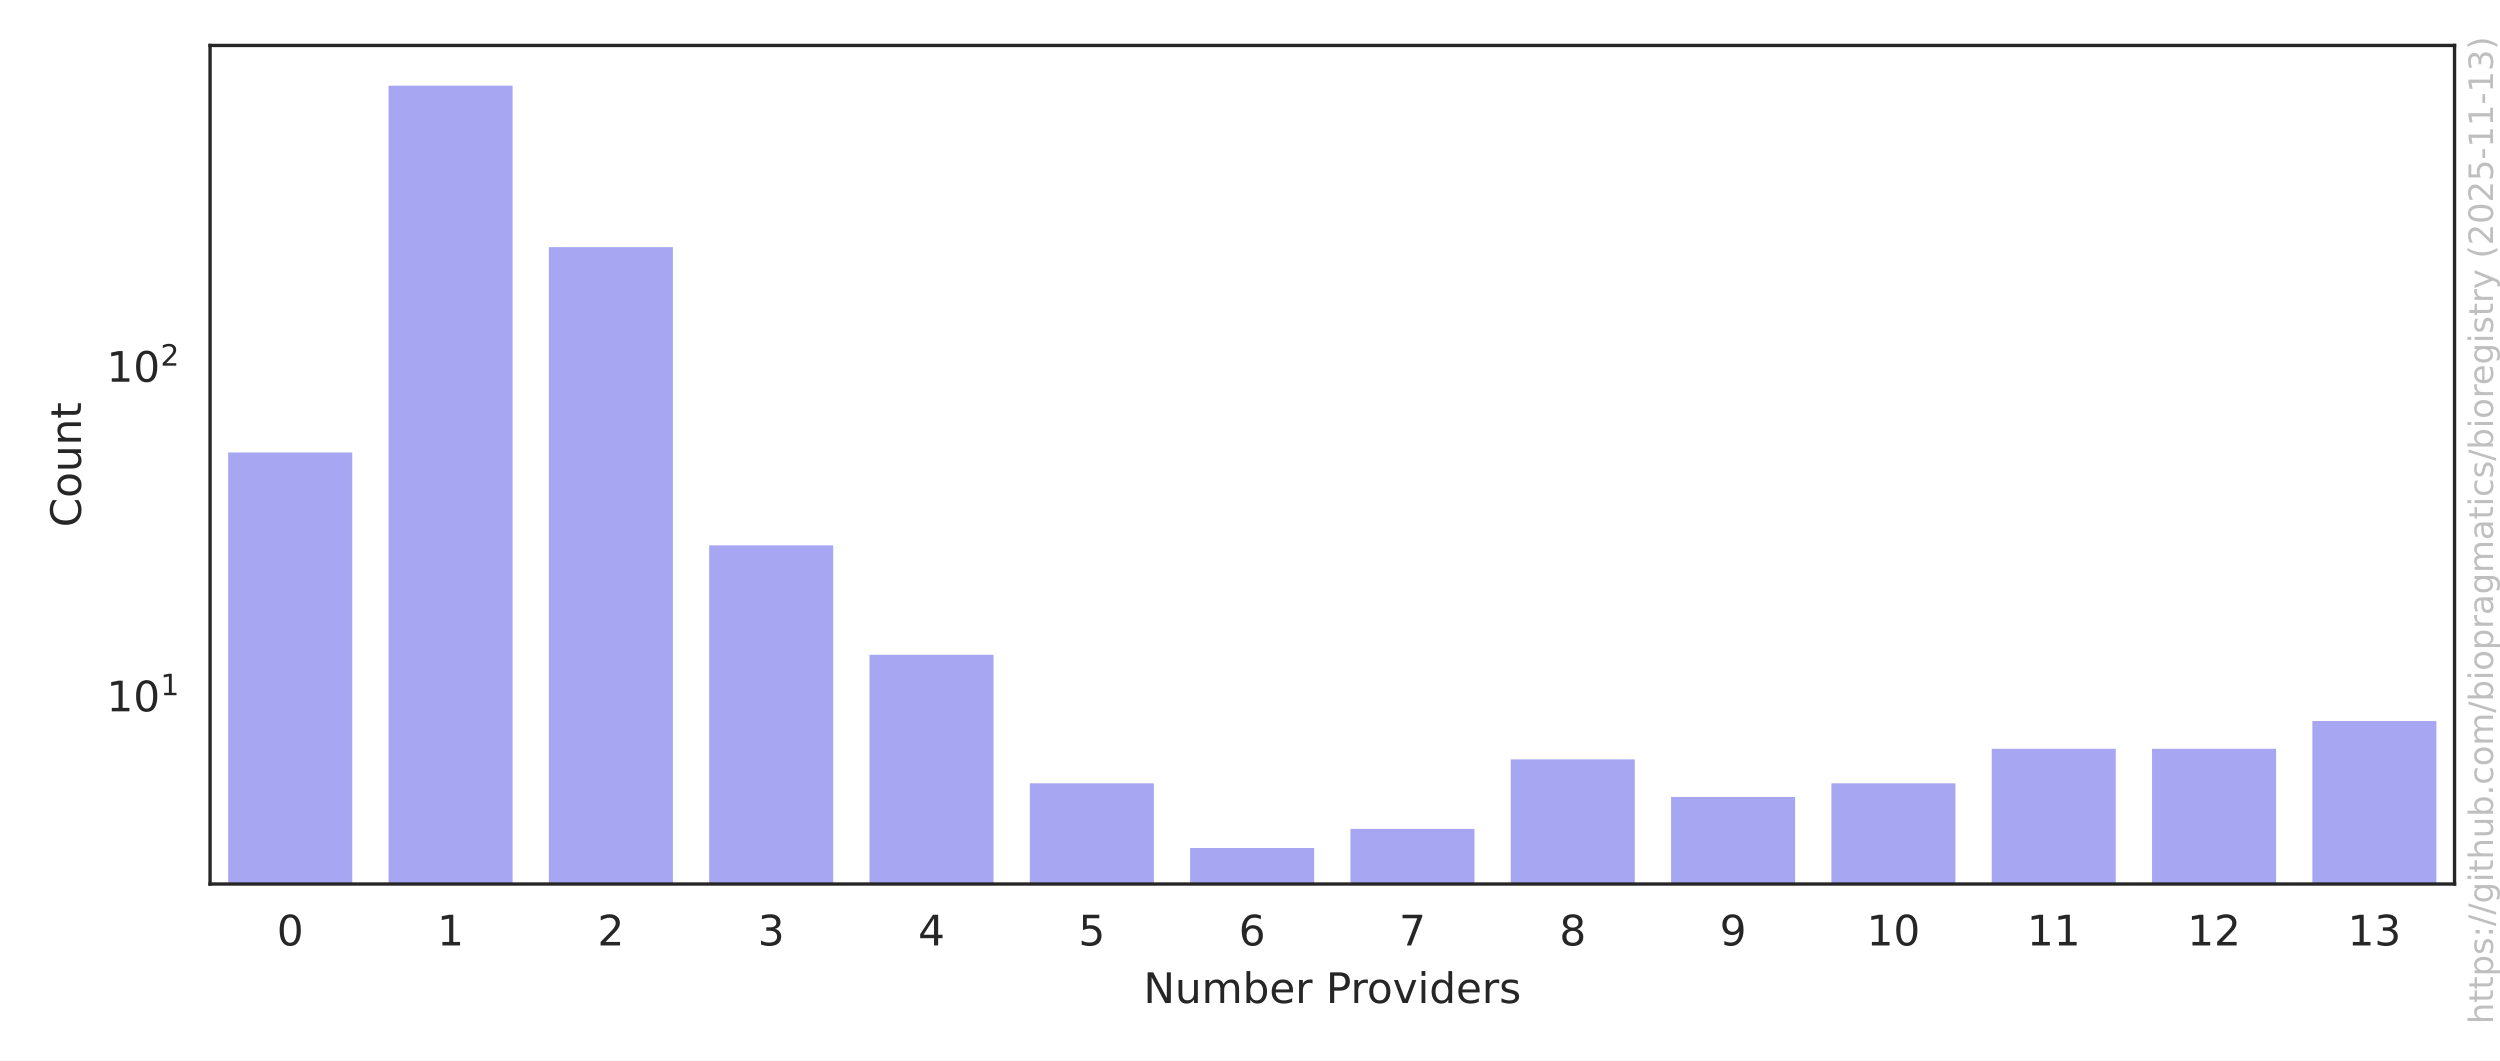
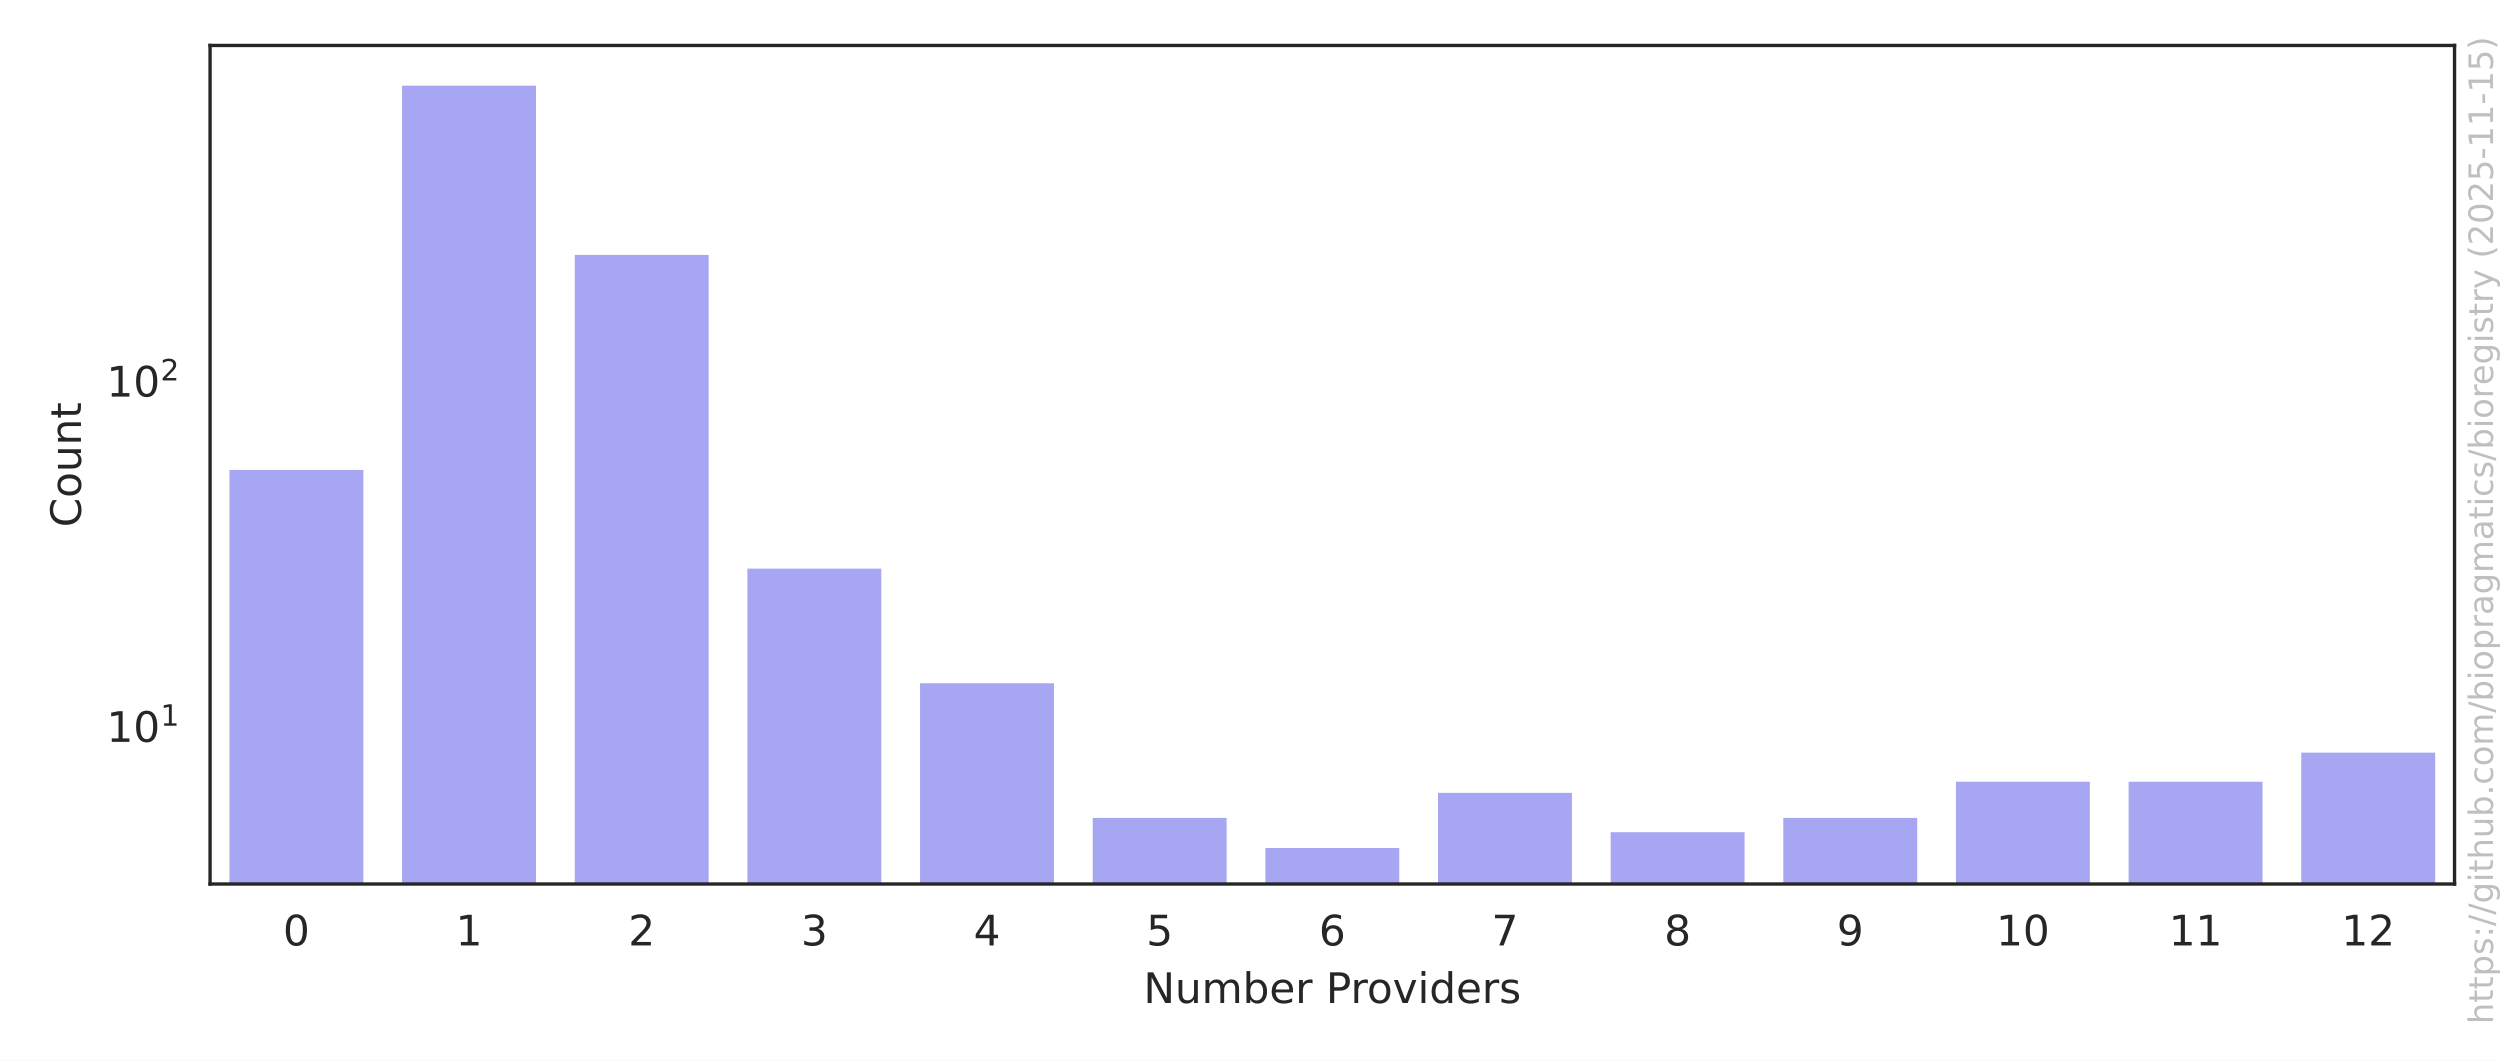
<svg xmlns="http://www.w3.org/2000/svg" xmlns:xlink="http://www.w3.org/1999/xlink" width="594pt" height="252pt" viewBox="0 0 594 252" version="1.1">
  <defs>
    <style type="text/css">*{stroke-linejoin: round; stroke-linecap: butt}</style>
  </defs>
  <g id="figure_1">
    <g id="patch_1">
      <path d="M 0 252  L 594 252  L 594 0  L 0 0  z " style="fill: #ffffff" />
    </g>
    <g id="axes_1">
      <g id="patch_2">
        <path d="M 49.913 210.04  L 583.2 210.04  L 583.2 10.8  L 49.913 10.8  z " style="fill: #ffffff" />
      </g>
      <g id="matplotlib.axis_1">
        <g id="xtick_1">
          <g id="text_1">
-             <g style="fill: #262626" transform="translate(65.77741 224.6384) scale(0.1 -0.1)">
+             <g style="fill: #262626" transform="translate(67.24249 224.6384) scale(0.1 -0.1)">
              <defs>
                <path id="DejaVuSans-30" d="M 2034 4250  Q 1547 4250 1301 3770  Q 1056 3291 1056 2328  Q 1056 1369 1301 889  Q 1547 409 2034 409  Q 2525 409 2770 889  Q 3016 1369 3016 2328  Q 3016 3291 2770 3770  Q 2525 4250 2034 4250  z M 2034 4750  Q 2819 4750 3233 4129  Q 3647 3509 3647 2328  Q 3647 1150 3233 529  Q 2819 -91 2034 -91  Q 1250 -91 836 529  Q 422 1150 422 2328  Q 422 3509 836 4129  Q 1250 4750 2034 4750  z " transform="scale(0.015625)" />
              </defs>
              <use xlink:href="#DejaVuSans-30" />
            </g>
          </g>
        </g>
        <g id="xtick_2">
          <g id="text_2">
-             <g style="fill: #262626" transform="translate(103.8694 224.6384) scale(0.1 -0.1)">
+             <g style="fill: #262626" transform="translate(108.2646 224.6384) scale(0.1 -0.1)">
              <defs>
                <path id="DejaVuSans-31" d="M 794 531  L 1825 531  L 1825 4091  L 703 3866  L 703 4441  L 1819 4666  L 2450 4666  L 2450 531  L 3481 531  L 3481 0  L 794 0  L 794 531  z " transform="scale(0.015625)" />
              </defs>
              <use xlink:href="#DejaVuSans-31" />
            </g>
          </g>
        </g>
        <g id="xtick_3">
          <g id="text_3">
-             <g style="fill: #262626" transform="translate(141.9613 224.6384) scale(0.1 -0.1)">
+             <g style="fill: #262626" transform="translate(149.2867 224.6384) scale(0.1 -0.1)">
              <defs>
                <path id="DejaVuSans-32" d="M 1228 531  L 3431 531  L 3431 0  L 469 0  L 469 531  Q 828 903 1448 1529  Q 2069 2156 2228 2338  Q 2531 2678 2651 2914  Q 2772 3150 2772 3378  Q 2772 3750 2511 3984  Q 2250 4219 1831 4219  Q 1534 4219 1204 4116  Q 875 4013 500 3803  L 500 4441  Q 881 4594 1212 4672  Q 1544 4750 1819 4750  Q 2544 4750 2975 4387  Q 3406 4025 3406 3419  Q 3406 3131 3298 2873  Q 3191 2616 2906 2266  Q 2828 2175 2409 1742  Q 1991 1309 1228 531  z " transform="scale(0.015625)" />
              </defs>
              <use xlink:href="#DejaVuSans-32" />
            </g>
          </g>
        </g>
        <g id="xtick_4">
          <g id="text_4">
-             <g style="fill: #262626" transform="translate(180.0533 224.6384) scale(0.1 -0.1)">
+             <g style="fill: #262626" transform="translate(190.3088 224.6384) scale(0.1 -0.1)">
              <defs>
                <path id="DejaVuSans-33" d="M 2597 2516  Q 3050 2419 3304 2112  Q 3559 1806 3559 1356  Q 3559 666 3084 287  Q 2609 -91 1734 -91  Q 1441 -91 1130 -33  Q 819 25 488 141  L 488 750  Q 750 597 1062 519  Q 1375 441 1716 441  Q 2309 441 2620 675  Q 2931 909 2931 1356  Q 2931 1769 2642 2001  Q 2353 2234 1838 2234  L 1294 2234  L 1294 2753  L 1863 2753  Q 2328 2753 2575 2939  Q 2822 3125 2822 3475  Q 2822 3834 2567 4026  Q 2313 4219 1838 4219  Q 1578 4219 1281 4162  Q 984 4106 628 3988  L 628 4550  Q 988 4650 1302 4700  Q 1616 4750 1894 4750  Q 2613 4750 3031 4423  Q 3450 4097 3450 3541  Q 3450 3153 3228 2886  Q 3006 2619 2597 2516  z " transform="scale(0.015625)" />
              </defs>
              <use xlink:href="#DejaVuSans-33" />
            </g>
          </g>
        </g>
        <g id="xtick_5">
          <g id="text_5">
-             <g style="fill: #262626" transform="translate(218.1452 224.6384) scale(0.1 -0.1)">
+             <g style="fill: #262626" transform="translate(231.3309 224.6384) scale(0.1 -0.1)">
              <defs>
                <path id="DejaVuSans-34" d="M 2419 4116  L 825 1625  L 2419 1625  L 2419 4116  z M 2253 4666  L 3047 4666  L 3047 1625  L 3713 1625  L 3713 1100  L 3047 1100  L 3047 0  L 2419 0  L 2419 1100  L 313 1100  L 313 1709  L 2253 4666  z " transform="scale(0.015625)" />
              </defs>
              <use xlink:href="#DejaVuSans-34" />
            </g>
          </g>
        </g>
        <g id="xtick_6">
          <g id="text_6">
-             <g style="fill: #262626" transform="translate(256.2372 224.6384) scale(0.1 -0.1)">
+             <g style="fill: #262626" transform="translate(272.353 224.6384) scale(0.1 -0.1)">
              <defs>
                <path id="DejaVuSans-35" d="M 691 4666  L 3169 4666  L 3169 4134  L 1269 4134  L 1269 2991  Q 1406 3038 1543 3061  Q 1681 3084 1819 3084  Q 2600 3084 3056 2656  Q 3513 2228 3513 1497  Q 3513 744 3044 326  Q 2575 -91 1722 -91  Q 1428 -91 1123 -41  Q 819 9 494 109  L 494 744  Q 775 591 1075 516  Q 1375 441 1709 441  Q 2250 441 2565 725  Q 2881 1009 2881 1497  Q 2881 1984 2565 2268  Q 2250 2553 1709 2553  Q 1456 2553 1204 2497  Q 953 2441 691 2322  L 691 4666  z " transform="scale(0.015625)" />
              </defs>
              <use xlink:href="#DejaVuSans-35" />
            </g>
          </g>
        </g>
        <g id="xtick_7">
          <g id="text_7">
-             <g style="fill: #262626" transform="translate(294.3291 224.6384) scale(0.1 -0.1)">
+             <g style="fill: #262626" transform="translate(313.3751 224.6384) scale(0.1 -0.1)">
              <defs>
                <path id="DejaVuSans-36" d="M 2113 2584  Q 1688 2584 1439 2293  Q 1191 2003 1191 1497  Q 1191 994 1439 701  Q 1688 409 2113 409  Q 2538 409 2786 701  Q 3034 994 3034 1497  Q 3034 2003 2786 2293  Q 2538 2584 2113 2584  z M 3366 4563  L 3366 3988  Q 3128 4100 2886 4159  Q 2644 4219 2406 4219  Q 1781 4219 1451 3797  Q 1122 3375 1075 2522  Q 1259 2794 1537 2939  Q 1816 3084 2150 3084  Q 2853 3084 3261 2657  Q 3669 2231 3669 1497  Q 3669 778 3244 343  Q 2819 -91 2113 -91  Q 1303 -91 875 529  Q 447 1150 447 2328  Q 447 3434 972 4092  Q 1497 4750 2381 4750  Q 2619 4750 2861 4703  Q 3103 4656 3366 4563  z " transform="scale(0.015625)" />
              </defs>
              <use xlink:href="#DejaVuSans-36" />
            </g>
          </g>
        </g>
        <g id="xtick_8">
          <g id="text_8">
-             <g style="fill: #262626" transform="translate(332.4211 224.6384) scale(0.1 -0.1)">
+             <g style="fill: #262626" transform="translate(354.3972 224.6384) scale(0.1 -0.1)">
              <defs>
                <path id="DejaVuSans-37" d="M 525 4666  L 3525 4666  L 3525 4397  L 1831 0  L 1172 0  L 2766 4134  L 525 4134  L 525 4666  z " transform="scale(0.015625)" />
              </defs>
              <use xlink:href="#DejaVuSans-37" />
            </g>
          </g>
        </g>
        <g id="xtick_9">
          <g id="text_9">
-             <g style="fill: #262626" transform="translate(370.513 224.6384) scale(0.1 -0.1)">
+             <g style="fill: #262626" transform="translate(395.4193 224.6384) scale(0.1 -0.1)">
              <defs>
                <path id="DejaVuSans-38" d="M 2034 2216  Q 1584 2216 1326 1975  Q 1069 1734 1069 1313  Q 1069 891 1326 650  Q 1584 409 2034 409  Q 2484 409 2743 651  Q 3003 894 3003 1313  Q 3003 1734 2745 1975  Q 2488 2216 2034 2216  z M 1403 2484  Q 997 2584 770 2862  Q 544 3141 544 3541  Q 544 4100 942 4425  Q 1341 4750 2034 4750  Q 2731 4750 3128 4425  Q 3525 4100 3525 3541  Q 3525 3141 3298 2862  Q 3072 2584 2669 2484  Q 3125 2378 3379 2068  Q 3634 1759 3634 1313  Q 3634 634 3220 271  Q 2806 -91 2034 -91  Q 1263 -91 848 271  Q 434 634 434 1313  Q 434 1759 690 2068  Q 947 2378 1403 2484  z M 1172 3481  Q 1172 3119 1398 2916  Q 1625 2713 2034 2713  Q 2441 2713 2670 2916  Q 2900 3119 2900 3481  Q 2900 3844 2670 4047  Q 2441 4250 2034 4250  Q 1625 4250 1398 4047  Q 1172 3844 1172 3481  z " transform="scale(0.015625)" />
              </defs>
              <use xlink:href="#DejaVuSans-38" />
            </g>
          </g>
        </g>
        <g id="xtick_10">
          <g id="text_10">
-             <g style="fill: #262626" transform="translate(408.605 224.6384) scale(0.1 -0.1)">
+             <g style="fill: #262626" transform="translate(436.4414 224.6384) scale(0.1 -0.1)">
              <defs>
                <path id="DejaVuSans-39" d="M 703 97  L 703 672  Q 941 559 1184 500  Q 1428 441 1663 441  Q 2288 441 2617 861  Q 2947 1281 2994 2138  Q 2813 1869 2534 1725  Q 2256 1581 1919 1581  Q 1219 1581 811 2004  Q 403 2428 403 3163  Q 403 3881 828 4315  Q 1253 4750 1959 4750  Q 2769 4750 3195 4129  Q 3622 3509 3622 2328  Q 3622 1225 3098 567  Q 2575 -91 1691 -91  Q 1453 -91 1209 -44  Q 966 3 703 97  z M 1959 2075  Q 2384 2075 2632 2365  Q 2881 2656 2881 3163  Q 2881 3666 2632 3958  Q 2384 4250 1959 4250  Q 1534 4250 1286 3958  Q 1038 3666 1038 3163  Q 1038 2656 1286 2365  Q 1534 2075 1959 2075  z " transform="scale(0.015625)" />
              </defs>
              <use xlink:href="#DejaVuSans-39" />
            </g>
          </g>
        </g>
        <g id="xtick_11">
          <g id="text_11">
-             <g style="fill: #262626" transform="translate(443.5157 224.6384) scale(0.1 -0.1)">
+             <g style="fill: #262626" transform="translate(474.2822 224.6384) scale(0.1 -0.1)">
              <use xlink:href="#DejaVuSans-31" />
              <use xlink:href="#DejaVuSans-30" transform="translate(63.62305 0)" />
            </g>
          </g>
        </g>
        <g id="xtick_12">
          <g id="text_12">
-             <g style="fill: #262626" transform="translate(481.6076 224.6384) scale(0.1 -0.1)">
+             <g style="fill: #262626" transform="translate(515.3043 224.6384) scale(0.1 -0.1)">
              <use xlink:href="#DejaVuSans-31" />
              <use xlink:href="#DejaVuSans-31" transform="translate(63.62305 0)" />
            </g>
          </g>
        </g>
        <g id="xtick_13">
          <g id="text_13">
-             <g style="fill: #262626" transform="translate(519.6996 224.6384) scale(0.1 -0.1)">
+             <g style="fill: #262626" transform="translate(556.3264 224.6384) scale(0.1 -0.1)">
              <use xlink:href="#DejaVuSans-31" />
              <use xlink:href="#DejaVuSans-32" transform="translate(63.62305 0)" />
            </g>
          </g>
        </g>
-         <g id="xtick_14">
-           <g id="text_14">
-             <g style="fill: #262626" transform="translate(557.7915 224.6384) scale(0.1 -0.1)">
-               <use xlink:href="#DejaVuSans-31" />
-               <use xlink:href="#DejaVuSans-33" transform="translate(63.62305 0)" />
-             </g>
-           </g>
-         </g>
-         <g id="text_15">
+         <g id="text_14">
          <g style="fill: #262626" transform="translate(271.6923 238.3166) scale(0.1 -0.1)">
            <defs>
              <path id="DejaVuSans-4e" d="M 628 4666  L 1478 4666  L 3547 763  L 3547 4666  L 4159 4666  L 4159 0  L 3309 0  L 1241 3903  L 1241 0  L 628 0  L 628 4666  z " transform="scale(0.015625)" />
              <path id="DejaVuSans-75" d="M 544 1381  L 544 3500  L 1119 3500  L 1119 1403  Q 1119 906 1312 657  Q 1506 409 1894 409  Q 2359 409 2629 706  Q 2900 1003 2900 1516  L 2900 3500  L 3475 3500  L 3475 0  L 2900 0  L 2900 538  Q 2691 219 2414 64  Q 2138 -91 1772 -91  Q 1169 -91 856 284  Q 544 659 544 1381  z M 1991 3584  L 1991 3584  z " transform="scale(0.015625)" />
              <path id="DejaVuSans-6d" d="M 3328 2828  Q 3544 3216 3844 3400  Q 4144 3584 4550 3584  Q 5097 3584 5394 3201  Q 5691 2819 5691 2113  L 5691 0  L 5113 0  L 5113 2094  Q 5113 2597 4934 2840  Q 4756 3084 4391 3084  Q 3944 3084 3684 2787  Q 3425 2491 3425 1978  L 3425 0  L 2847 0  L 2847 2094  Q 2847 2600 2669 2842  Q 2491 3084 2119 3084  Q 1678 3084 1418 2786  Q 1159 2488 1159 1978  L 1159 0  L 581 0  L 581 3500  L 1159 3500  L 1159 2956  Q 1356 3278 1631 3431  Q 1906 3584 2284 3584  Q 2666 3584 2933 3390  Q 3200 3197 3328 2828  z " transform="scale(0.015625)" />
              <path id="DejaVuSans-62" d="M 3116 1747  Q 3116 2381 2855 2742  Q 2594 3103 2138 3103  Q 1681 3103 1420 2742  Q 1159 2381 1159 1747  Q 1159 1113 1420 752  Q 1681 391 2138 391  Q 2594 391 2855 752  Q 3116 1113 3116 1747  z M 1159 2969  Q 1341 3281 1617 3432  Q 1894 3584 2278 3584  Q 2916 3584 3314 3078  Q 3713 2572 3713 1747  Q 3713 922 3314 415  Q 2916 -91 2278 -91  Q 1894 -91 1617 61  Q 1341 213 1159 525  L 1159 0  L 581 0  L 581 4863  L 1159 4863  L 1159 2969  z " transform="scale(0.015625)" />
              <path id="DejaVuSans-65" d="M 3597 1894  L 3597 1613  L 953 1613  Q 991 1019 1311 708  Q 1631 397 2203 397  Q 2534 397 2845 478  Q 3156 559 3463 722  L 3463 178  Q 3153 47 2828 -22  Q 2503 -91 2169 -91  Q 1331 -91 842 396  Q 353 884 353 1716  Q 353 2575 817 3079  Q 1281 3584 2069 3584  Q 2775 3584 3186 3129  Q 3597 2675 3597 1894  z M 3022 2063  Q 3016 2534 2758 2815  Q 2500 3097 2075 3097  Q 1594 3097 1305 2825  Q 1016 2553 972 2059  L 3022 2063  z " transform="scale(0.015625)" />
              <path id="DejaVuSans-72" d="M 2631 2963  Q 2534 3019 2420 3045  Q 2306 3072 2169 3072  Q 1681 3072 1420 2755  Q 1159 2438 1159 1844  L 1159 0  L 581 0  L 581 3500  L 1159 3500  L 1159 2956  Q 1341 3275 1631 3429  Q 1922 3584 2338 3584  Q 2397 3584 2469 3576  Q 2541 3569 2628 3553  L 2631 2963  z " transform="scale(0.015625)" />
              <path id="DejaVuSans-20" transform="scale(0.015625)" />
              <path id="DejaVuSans-50" d="M 1259 4147  L 1259 2394  L 2053 2394  Q 2494 2394 2734 2622  Q 2975 2850 2975 3272  Q 2975 3691 2734 3919  Q 2494 4147 2053 4147  L 1259 4147  z M 628 4666  L 2053 4666  Q 2838 4666 3239 4311  Q 3641 3956 3641 3272  Q 3641 2581 3239 2228  Q 2838 1875 2053 1875  L 1259 1875  L 1259 0  L 628 0  L 628 4666  z " transform="scale(0.015625)" />
              <path id="DejaVuSans-6f" d="M 1959 3097  Q 1497 3097 1228 2736  Q 959 2375 959 1747  Q 959 1119 1226 758  Q 1494 397 1959 397  Q 2419 397 2687 759  Q 2956 1122 2956 1747  Q 2956 2369 2687 2733  Q 2419 3097 1959 3097  z M 1959 3584  Q 2709 3584 3137 3096  Q 3566 2609 3566 1747  Q 3566 888 3137 398  Q 2709 -91 1959 -91  Q 1206 -91 779 398  Q 353 888 353 1747  Q 353 2609 779 3096  Q 1206 3584 1959 3584  z " transform="scale(0.015625)" />
              <path id="DejaVuSans-76" d="M 191 3500  L 800 3500  L 1894 563  L 2988 3500  L 3597 3500  L 2284 0  L 1503 0  L 191 3500  z " transform="scale(0.015625)" />
              <path id="DejaVuSans-69" d="M 603 3500  L 1178 3500  L 1178 0  L 603 0  L 603 3500  z M 603 4863  L 1178 4863  L 1178 4134  L 603 4134  L 603 4863  z " transform="scale(0.015625)" />
              <path id="DejaVuSans-64" d="M 2906 2969  L 2906 4863  L 3481 4863  L 3481 0  L 2906 0  L 2906 525  Q 2725 213 2448 61  Q 2172 -91 1784 -91  Q 1150 -91 751 415  Q 353 922 353 1747  Q 353 2572 751 3078  Q 1150 3584 1784 3584  Q 2172 3584 2448 3432  Q 2725 3281 2906 2969  z M 947 1747  Q 947 1113 1208 752  Q 1469 391 1925 391  Q 2381 391 2643 752  Q 2906 1113 2906 1747  Q 2906 2381 2643 2742  Q 2381 3103 1925 3103  Q 1469 3103 1208 2742  Q 947 2381 947 1747  z " transform="scale(0.015625)" />
              <path id="DejaVuSans-73" d="M 2834 3397  L 2834 2853  Q 2591 2978 2328 3040  Q 2066 3103 1784 3103  Q 1356 3103 1142 2972  Q 928 2841 928 2578  Q 928 2378 1081 2264  Q 1234 2150 1697 2047  L 1894 2003  Q 2506 1872 2764 1633  Q 3022 1394 3022 966  Q 3022 478 2636 193  Q 2250 -91 1575 -91  Q 1294 -91 989 -36  Q 684 19 347 128  L 347 722  Q 666 556 975 473  Q 1284 391 1588 391  Q 1994 391 2212 530  Q 2431 669 2431 922  Q 2431 1156 2273 1281  Q 2116 1406 1581 1522  L 1381 1569  Q 847 1681 609 1914  Q 372 2147 372 2553  Q 372 3047 722 3315  Q 1072 3584 1716 3584  Q 2034 3584 2315 3537  Q 2597 3491 2834 3397  z " transform="scale(0.015625)" />
            </defs>
            <use xlink:href="#DejaVuSans-4e" />
            <use xlink:href="#DejaVuSans-75" transform="translate(74.80469 0)" />
            <use xlink:href="#DejaVuSans-6d" transform="translate(138.1836 0)" />
            <use xlink:href="#DejaVuSans-62" transform="translate(235.5957 0)" />
            <use xlink:href="#DejaVuSans-65" transform="translate(299.0723 0)" />
            <use xlink:href="#DejaVuSans-72" transform="translate(360.5957 0)" />
            <use xlink:href="#DejaVuSans-20" transform="translate(401.709 0)" />
            <use xlink:href="#DejaVuSans-50" transform="translate(433.4961 0)" />
            <use xlink:href="#DejaVuSans-72" transform="translate(492.0488 0)" />
            <use xlink:href="#DejaVuSans-6f" transform="translate(530.9121 0)" />
            <use xlink:href="#DejaVuSans-76" transform="translate(592.0938 0)" />
            <use xlink:href="#DejaVuSans-69" transform="translate(651.2734 0)" />
            <use xlink:href="#DejaVuSans-64" transform="translate(679.0566 0)" />
            <use xlink:href="#DejaVuSans-65" transform="translate(742.5332 0)" />
            <use xlink:href="#DejaVuSans-72" transform="translate(804.0566 0)" />
            <use xlink:href="#DejaVuSans-73" transform="translate(845.1699 0)" />
          </g>
        </g>
      </g>
      <g id="matplotlib.axis_2">
        <g id="ytick_1">
-           <g id="text_16">
-             <g style="fill: #262626" transform="translate(25.31268 169.0836) scale(0.1 -0.1)">
+           <g id="text_15">
+             <g style="fill: #262626" transform="translate(25.31268 176.3354) scale(0.1 -0.1)">
              <use xlink:href="#DejaVuSans-31" transform="translate(0 0.684375)" />
              <use xlink:href="#DejaVuSans-30" transform="translate(63.62305 0.684375)" />
              <use xlink:href="#DejaVuSans-31" transform="translate(128.2031 38.96563) scale(0.7)" />
            </g>
          </g>
        </g>
        <g id="ytick_2">
-           <g id="text_17">
-             <g style="fill: #262626" transform="translate(25.31268 90.78422) scale(0.1 -0.1)">
+           <g id="text_16">
+             <g style="fill: #262626" transform="translate(25.31268 94.30396) scale(0.1 -0.1)">
              <use xlink:href="#DejaVuSans-31" transform="translate(0 0.765625)" />
              <use xlink:href="#DejaVuSans-30" transform="translate(63.62305 0.765625)" />
              <use xlink:href="#DejaVuSans-32" transform="translate(128.2031 39.04688) scale(0.7)" />
            </g>
          </g>
        </g>
        <g id="ytick_3" />
        <g id="ytick_4" />
        <g id="ytick_5" />
        <g id="ytick_6" />
        <g id="ytick_7" />
        <g id="ytick_8" />
        <g id="ytick_9" />
        <g id="ytick_10" />
        <g id="ytick_11" />
        <g id="ytick_12" />
        <g id="ytick_13" />
        <g id="ytick_14" />
        <g id="ytick_15" />
        <g id="ytick_16" />
        <g id="ytick_17" />
        <g id="ytick_18" />
        <g id="ytick_19" />
        <g id="ytick_20" />
        <g id="ytick_21" />
        <g id="ytick_22" />
        <g id="ytick_23" />
        <g id="ytick_24" />
-         <g id="ytick_25" />
-         <g id="text_18">
+         <g id="text_17">
          <g style="fill: #262626" transform="translate(19.233 125.2684) rotate(-90) scale(0.1 -0.1)">
            <defs>
              <path id="DejaVuSans-43" d="M 4122 4306  L 4122 3641  Q 3803 3938 3442 4084  Q 3081 4231 2675 4231  Q 1875 4231 1450 3742  Q 1025 3253 1025 2328  Q 1025 1406 1450 917  Q 1875 428 2675 428  Q 3081 428 3442 575  Q 3803 722 4122 1019  L 4122 359  Q 3791 134 3420 21  Q 3050 -91 2638 -91  Q 1578 -91 968 557  Q 359 1206 359 2328  Q 359 3453 968 4101  Q 1578 4750 2638 4750  Q 3056 4750 3426 4639  Q 3797 4528 4122 4306  z " transform="scale(0.015625)" />
              <path id="DejaVuSans-6e" d="M 3513 2113  L 3513 0  L 2938 0  L 2938 2094  Q 2938 2591 2744 2837  Q 2550 3084 2163 3084  Q 1697 3084 1428 2787  Q 1159 2491 1159 1978  L 1159 0  L 581 0  L 581 3500  L 1159 3500  L 1159 2956  Q 1366 3272 1645 3428  Q 1925 3584 2291 3584  Q 2894 3584 3203 3211  Q 3513 2838 3513 2113  z " transform="scale(0.015625)" />
              <path id="DejaVuSans-74" d="M 1172 4494  L 1172 3500  L 2356 3500  L 2356 3053  L 1172 3053  L 1172 1153  Q 1172 725 1289 603  Q 1406 481 1766 481  L 2356 481  L 2356 0  L 1766 0  Q 1100 0 847 248  Q 594 497 594 1153  L 594 3053  L 172 3053  L 172 3500  L 594 3500  L 594 4494  L 1172 4494  z " transform="scale(0.015625)" />
            </defs>
            <use xlink:href="#DejaVuSans-43" />
            <use xlink:href="#DejaVuSans-6f" transform="translate(69.82422 0)" />
            <use xlink:href="#DejaVuSans-75" transform="translate(131.0059 0)" />
            <use xlink:href="#DejaVuSans-6e" transform="translate(194.3848 0)" />
            <use xlink:href="#DejaVuSans-74" transform="translate(257.7637 0)" />
          </g>
        </g>
      </g>
      <g id="patch_3">
-         <path d="M 53.722 78543.007  L 84.195 78543.007  L 84.195 107.007  L 53.722 107.007  z " clip-path="url(#p39f59fb823)" style="fill: #2020df; opacity: 0.4; stroke: #ffffff; stroke-linejoin: miter" />
+         <path d="M 54.015 82285.989  L 86.833 82285.989  L 86.833 111.161  L 54.015 111.161  z " clip-path="url(#p39f59fb823)" style="fill: #2020df; opacity: 0.4; stroke: #ffffff; stroke-linejoin: miter" />
      </g>
      <g id="patch_4">
-         <path d="M 91.814 78543.007  L 122.287 78543.007  L 122.287 19.856  L 91.814 19.856  z " clip-path="url(#p39f59fb823)" style="fill: #2020df; opacity: 0.4; stroke: #ffffff; stroke-linejoin: miter" />
+         <path d="M 95.037 82285.989  L 127.855 82285.989  L 127.855 19.856  L 95.037 19.856  z " clip-path="url(#p39f59fb823)" style="fill: #2020df; opacity: 0.4; stroke: #ffffff; stroke-linejoin: miter" />
      </g>
      <g id="patch_5">
-         <path d="M 129.906 78543.007  L 160.379 78543.007  L 160.379 58.221  L 129.906 58.221  z " clip-path="url(#p39f59fb823)" style="fill: #2020df; opacity: 0.4; stroke: #ffffff; stroke-linejoin: miter" />
+         <path d="M 136.059 82285.989  L 168.877 82285.989  L 168.877 60.066  L 136.059 60.066  z " clip-path="url(#p39f59fb823)" style="fill: #2020df; opacity: 0.4; stroke: #ffffff; stroke-linejoin: miter" />
      </g>
      <g id="patch_6">
-         <path d="M 167.998 78543.007  L 198.471 78543.007  L 198.471 129.079  L 167.998 129.079  z " clip-path="url(#p39f59fb823)" style="fill: #2020df; opacity: 0.4; stroke: #ffffff; stroke-linejoin: miter" />
+         <path d="M 177.081 82285.989  L 209.899 82285.989  L 209.899 134.605  L 177.081 134.605  z " clip-path="url(#p39f59fb823)" style="fill: #2020df; opacity: 0.4; stroke: #ffffff; stroke-linejoin: miter" />
      </g>
      <g id="patch_7">
-         <path d="M 206.09 78543.007  L 236.563 78543.007  L 236.563 155.079  L 206.09 155.079  z " clip-path="url(#p39f59fb823)" style="fill: #2020df; opacity: 0.4; stroke: #ffffff; stroke-linejoin: miter" />
+         <path d="M 218.103 82285.989  L 250.921 82285.989  L 250.921 161.845  L 218.103 161.845  z " clip-path="url(#p39f59fb823)" style="fill: #2020df; opacity: 0.4; stroke: #ffffff; stroke-linejoin: miter" />
      </g>
      <g id="patch_8">
-         <path d="M 244.182 78543.007  L 274.655 78543.007  L 274.655 185.614  L 244.182 185.614  z " clip-path="url(#p39f59fb823)" style="fill: #2020df; opacity: 0.4; stroke: #ffffff; stroke-linejoin: miter" />
+         <path d="M 259.125 82285.989  L 291.943 82285.989  L 291.943 193.835  L 259.125 193.835  z " clip-path="url(#p39f59fb823)" style="fill: #2020df; opacity: 0.4; stroke: #ffffff; stroke-linejoin: miter" />
      </g>
      <g id="patch_9">
-         <path d="M 282.274 78543.007  L 312.747 78543.007  L 312.747 200.984  L 282.274 200.984  z " clip-path="url(#p39f59fb823)" style="fill: #2020df; opacity: 0.4; stroke: #ffffff; stroke-linejoin: miter" />
+         <path d="M 300.148 82285.989  L 332.965 82285.989  L 332.965 200.984  L 300.148 200.984  z " clip-path="url(#p39f59fb823)" style="fill: #2020df; opacity: 0.4; stroke: #ffffff; stroke-linejoin: miter" />
      </g>
      <g id="patch_10">
-         <path d="M 320.366 78543.007  L 350.839 78543.007  L 350.839 196.443  L 320.366 196.443  z " clip-path="url(#p39f59fb823)" style="fill: #2020df; opacity: 0.4; stroke: #ffffff; stroke-linejoin: miter" />
+         <path d="M 341.17 82285.989  L 373.987 82285.989  L 373.987 187.883  L 341.17 187.883  z " clip-path="url(#p39f59fb823)" style="fill: #2020df; opacity: 0.4; stroke: #ffffff; stroke-linejoin: miter" />
      </g>
      <g id="patch_11">
-         <path d="M 358.457 78543.007  L 388.931 78543.007  L 388.931 179.933  L 358.457 179.933  z " clip-path="url(#p39f59fb823)" style="fill: #2020df; opacity: 0.4; stroke: #ffffff; stroke-linejoin: miter" />
+         <path d="M 382.192 82285.989  L 415.009 82285.989  L 415.009 197.23  L 382.192 197.23  z " clip-path="url(#p39f59fb823)" style="fill: #2020df; opacity: 0.4; stroke: #ffffff; stroke-linejoin: miter" />
      </g>
      <g id="patch_12">
-         <path d="M 396.549 78543.007  L 427.023 78543.007  L 427.023 188.855  L 396.549 188.855  z " clip-path="url(#p39f59fb823)" style="fill: #2020df; opacity: 0.4; stroke: #ffffff; stroke-linejoin: miter" />
+         <path d="M 423.214 82285.989  L 456.031 82285.989  L 456.031 193.835  L 423.214 193.835  z " clip-path="url(#p39f59fb823)" style="fill: #2020df; opacity: 0.4; stroke: #ffffff; stroke-linejoin: miter" />
      </g>
      <g id="patch_13">
-         <path d="M 434.641 78543.007  L 465.115 78543.007  L 465.115 185.614  L 434.641 185.614  z " clip-path="url(#p39f59fb823)" style="fill: #2020df; opacity: 0.4; stroke: #ffffff; stroke-linejoin: miter" />
+         <path d="M 464.236 82285.989  L 497.054 82285.989  L 497.054 185.243  L 464.236 185.243  z " clip-path="url(#p39f59fb823)" style="fill: #2020df; opacity: 0.4; stroke: #ffffff; stroke-linejoin: miter" />
      </g>
      <g id="patch_14">
-         <path d="M 472.733 78543.007  L 503.207 78543.007  L 503.207 177.413  L 472.733 177.413  z " clip-path="url(#p39f59fb823)" style="fill: #2020df; opacity: 0.4; stroke: #ffffff; stroke-linejoin: miter" />
+         <path d="M 505.258 82285.989  L 538.076 82285.989  L 538.076 185.243  L 505.258 185.243  z " clip-path="url(#p39f59fb823)" style="fill: #2020df; opacity: 0.4; stroke: #ffffff; stroke-linejoin: miter" />
      </g>
      <g id="patch_15">
-         <path d="M 510.825 78543.007  L 541.299 78543.007  L 541.299 177.413  L 510.825 177.413  z " clip-path="url(#p39f59fb823)" style="fill: #2020df; opacity: 0.4; stroke: #ffffff; stroke-linejoin: miter" />
+         <path d="M 546.28 82285.989  L 579.098 82285.989  L 579.098 178.326  L 546.28 178.326  z " clip-path="url(#p39f59fb823)" style="fill: #2020df; opacity: 0.4; stroke: #ffffff; stroke-linejoin: miter" />
      </g>
      <g id="patch_16">
-         <path d="M 548.917 78543.007  L 579.391 78543.007  L 579.391 170.811  L 548.917 170.811  z " clip-path="url(#p39f59fb823)" style="fill: #2020df; opacity: 0.4; stroke: #ffffff; stroke-linejoin: miter" />
+         <path d="M 49.913 210.04  L 49.913 10.8  " style="fill: none; stroke: #262626; stroke-width: 0.8; stroke-linejoin: miter; stroke-linecap: square" />
      </g>
      <g id="patch_17">
-         <path d="M 49.913 210.04  L 49.913 10.8  " style="fill: none; stroke: #262626; stroke-width: 0.8; stroke-linejoin: miter; stroke-linecap: square" />
+         <path d="M 583.2 210.04  L 583.2 10.8  " style="fill: none; stroke: #262626; stroke-width: 0.8; stroke-linejoin: miter; stroke-linecap: square" />
      </g>
      <g id="patch_18">
-         <path d="M 583.2 210.04  L 583.2 10.8  " style="fill: none; stroke: #262626; stroke-width: 0.8; stroke-linejoin: miter; stroke-linecap: square" />
+         <path d="M 49.913 210.04  L 583.2 210.04  " style="fill: none; stroke: #262626; stroke-width: 0.8; stroke-linejoin: miter; stroke-linecap: square" />
      </g>
      <g id="patch_19">
-         <path d="M 49.913 210.04  L 583.2 210.04  " style="fill: none; stroke: #262626; stroke-width: 0.8; stroke-linejoin: miter; stroke-linecap: square" />
-       </g>
-       <g id="patch_20">
        <path d="M 49.913 10.8  L 583.2 10.8  " style="fill: none; stroke: #262626; stroke-width: 0.8; stroke-linejoin: miter; stroke-linecap: square" />
      </g>
    </g>
-     <g id="text_19">
+     <g id="text_18">
      <g style="fill: #808080; opacity: 0.5" transform="translate(592.3362 243.3237) rotate(-90) scale(0.08 -0.08)">
        <defs>
          <path id="DejaVuSans-68" d="M 3513 2113  L 3513 0  L 2938 0  L 2938 2094  Q 2938 2591 2744 2837  Q 2550 3084 2163 3084  Q 1697 3084 1428 2787  Q 1159 2491 1159 1978  L 1159 0  L 581 0  L 581 4863  L 1159 4863  L 1159 2956  Q 1366 3272 1645 3428  Q 1925 3584 2291 3584  Q 2894 3584 3203 3211  Q 3513 2838 3513 2113  z " transform="scale(0.015625)" />
          <path id="DejaVuSans-70" d="M 1159 525  L 1159 -1331  L 581 -1331  L 581 3500  L 1159 3500  L 1159 2969  Q 1341 3281 1617 3432  Q 1894 3584 2278 3584  Q 2916 3584 3314 3078  Q 3713 2572 3713 1747  Q 3713 922 3314 415  Q 2916 -91 2278 -91  Q 1894 -91 1617 61  Q 1341 213 1159 525  z M 3116 1747  Q 3116 2381 2855 2742  Q 2594 3103 2138 3103  Q 1681 3103 1420 2742  Q 1159 2381 1159 1747  Q 1159 1113 1420 752  Q 1681 391 2138 391  Q 2594 391 2855 752  Q 3116 1113 3116 1747  z " transform="scale(0.015625)" />
          <path id="DejaVuSans-3a" d="M 750 794  L 1409 794  L 1409 0  L 750 0  L 750 794  z M 750 3309  L 1409 3309  L 1409 2516  L 750 2516  L 750 3309  z " transform="scale(0.015625)" />
          <path id="DejaVuSans-2f" d="M 1625 4666  L 2156 4666  L 531 -594  L 0 -594  L 1625 4666  z " transform="scale(0.015625)" />
          <path id="DejaVuSans-67" d="M 2906 1791  Q 2906 2416 2648 2759  Q 2391 3103 1925 3103  Q 1463 3103 1205 2759  Q 947 2416 947 1791  Q 947 1169 1205 825  Q 1463 481 1925 481  Q 2391 481 2648 825  Q 2906 1169 2906 1791  z M 3481 434  Q 3481 -459 3084 -895  Q 2688 -1331 1869 -1331  Q 1566 -1331 1297 -1286  Q 1028 -1241 775 -1147  L 775 -588  Q 1028 -725 1275 -790  Q 1522 -856 1778 -856  Q 2344 -856 2625 -561  Q 2906 -266 2906 331  L 2906 616  Q 2728 306 2450 153  Q 2172 0 1784 0  Q 1141 0 747 490  Q 353 981 353 1791  Q 353 2603 747 3093  Q 1141 3584 1784 3584  Q 2172 3584 2450 3431  Q 2728 3278 2906 2969  L 2906 3500  L 3481 3500  L 3481 434  z " transform="scale(0.015625)" />
          <path id="DejaVuSans-2e" d="M 684 794  L 1344 794  L 1344 0  L 684 0  L 684 794  z " transform="scale(0.015625)" />
          <path id="DejaVuSans-63" d="M 3122 3366  L 3122 2828  Q 2878 2963 2633 3030  Q 2388 3097 2138 3097  Q 1578 3097 1268 2742  Q 959 2388 959 1747  Q 959 1106 1268 751  Q 1578 397 2138 397  Q 2388 397 2633 464  Q 2878 531 3122 666  L 3122 134  Q 2881 22 2623 -34  Q 2366 -91 2075 -91  Q 1284 -91 818 406  Q 353 903 353 1747  Q 353 2603 823 3093  Q 1294 3584 2113 3584  Q 2378 3584 2631 3529  Q 2884 3475 3122 3366  z " transform="scale(0.015625)" />
          <path id="DejaVuSans-61" d="M 2194 1759  Q 1497 1759 1228 1600  Q 959 1441 959 1056  Q 959 750 1161 570  Q 1363 391 1709 391  Q 2188 391 2477 730  Q 2766 1069 2766 1631  L 2766 1759  L 2194 1759  z M 3341 1997  L 3341 0  L 2766 0  L 2766 531  Q 2569 213 2275 61  Q 1981 -91 1556 -91  Q 1019 -91 701 211  Q 384 513 384 1019  Q 384 1609 779 1909  Q 1175 2209 1959 2209  L 2766 2209  L 2766 2266  Q 2766 2663 2505 2880  Q 2244 3097 1772 3097  Q 1472 3097 1187 3025  Q 903 2953 641 2809  L 641 3341  Q 956 3463 1253 3523  Q 1550 3584 1831 3584  Q 2591 3584 2966 3190  Q 3341 2797 3341 1997  z " transform="scale(0.015625)" />
          <path id="DejaVuSans-79" d="M 2059 -325  Q 1816 -950 1584 -1140  Q 1353 -1331 966 -1331  L 506 -1331  L 506 -850  L 844 -850  Q 1081 -850 1212 -737  Q 1344 -625 1503 -206  L 1606 56  L 191 3500  L 800 3500  L 1894 763  L 2988 3500  L 3597 3500  L 2059 -325  z " transform="scale(0.015625)" />
          <path id="DejaVuSans-28" d="M 1984 4856  Q 1566 4138 1362 3434  Q 1159 2731 1159 2009  Q 1159 1288 1364 580  Q 1569 -128 1984 -844  L 1484 -844  Q 1016 -109 783 600  Q 550 1309 550 2009  Q 550 2706 781 3412  Q 1013 4119 1484 4856  L 1984 4856  z " transform="scale(0.015625)" />
          <path id="DejaVuSans-2d" d="M 313 2009  L 1997 2009  L 1997 1497  L 313 1497  L 313 2009  z " transform="scale(0.015625)" />
          <path id="DejaVuSans-29" d="M 513 4856  L 1013 4856  Q 1481 4119 1714 3412  Q 1947 2706 1947 2009  Q 1947 1309 1714 600  Q 1481 -109 1013 -844  L 513 -844  Q 928 -128 1133 580  Q 1338 1288 1338 2009  Q 1338 2731 1133 3434  Q 928 4138 513 4856  z " transform="scale(0.015625)" />
        </defs>
        <use xlink:href="#DejaVuSans-68" />
        <use xlink:href="#DejaVuSans-74" transform="translate(63.37891 0)" />
        <use xlink:href="#DejaVuSans-74" transform="translate(102.5879 0)" />
        <use xlink:href="#DejaVuSans-70" transform="translate(141.7969 0)" />
        <use xlink:href="#DejaVuSans-73" transform="translate(205.2734 0)" />
        <use xlink:href="#DejaVuSans-3a" transform="translate(257.373 0)" />
        <use xlink:href="#DejaVuSans-2f" transform="translate(291.0645 0)" />
        <use xlink:href="#DejaVuSans-2f" transform="translate(324.7559 0)" />
        <use xlink:href="#DejaVuSans-67" transform="translate(358.4473 0)" />
        <use xlink:href="#DejaVuSans-69" transform="translate(421.9238 0)" />
        <use xlink:href="#DejaVuSans-74" transform="translate(449.707 0)" />
        <use xlink:href="#DejaVuSans-68" transform="translate(488.916 0)" />
        <use xlink:href="#DejaVuSans-75" transform="translate(552.2949 0)" />
        <use xlink:href="#DejaVuSans-62" transform="translate(615.6738 0)" />
        <use xlink:href="#DejaVuSans-2e" transform="translate(679.1504 0)" />
        <use xlink:href="#DejaVuSans-63" transform="translate(710.9375 0)" />
        <use xlink:href="#DejaVuSans-6f" transform="translate(765.918 0)" />
        <use xlink:href="#DejaVuSans-6d" transform="translate(827.0996 0)" />
        <use xlink:href="#DejaVuSans-2f" transform="translate(924.5117 0)" />
        <use xlink:href="#DejaVuSans-62" transform="translate(958.2031 0)" />
        <use xlink:href="#DejaVuSans-69" transform="translate(1021.68 0)" />
        <use xlink:href="#DejaVuSans-6f" transform="translate(1049.463 0)" />
        <use xlink:href="#DejaVuSans-70" transform="translate(1110.645 0)" />
        <use xlink:href="#DejaVuSans-72" transform="translate(1174.121 0)" />
        <use xlink:href="#DejaVuSans-61" transform="translate(1215.234 0)" />
        <use xlink:href="#DejaVuSans-67" transform="translate(1276.514 0)" />
        <use xlink:href="#DejaVuSans-6d" transform="translate(1339.99 0)" />
        <use xlink:href="#DejaVuSans-61" transform="translate(1437.402 0)" />
        <use xlink:href="#DejaVuSans-74" transform="translate(1498.682 0)" />
        <use xlink:href="#DejaVuSans-69" transform="translate(1537.891 0)" />
        <use xlink:href="#DejaVuSans-63" transform="translate(1565.674 0)" />
        <use xlink:href="#DejaVuSans-73" transform="translate(1620.654 0)" />
        <use xlink:href="#DejaVuSans-2f" transform="translate(1672.754 0)" />
        <use xlink:href="#DejaVuSans-62" transform="translate(1706.445 0)" />
        <use xlink:href="#DejaVuSans-69" transform="translate(1769.922 0)" />
        <use xlink:href="#DejaVuSans-6f" transform="translate(1797.705 0)" />
        <use xlink:href="#DejaVuSans-72" transform="translate(1858.887 0)" />
        <use xlink:href="#DejaVuSans-65" transform="translate(1897.75 0)" />
        <use xlink:href="#DejaVuSans-67" transform="translate(1959.273 0)" />
        <use xlink:href="#DejaVuSans-69" transform="translate(2022.75 0)" />
        <use xlink:href="#DejaVuSans-73" transform="translate(2050.533 0)" />
        <use xlink:href="#DejaVuSans-74" transform="translate(2102.633 0)" />
        <use xlink:href="#DejaVuSans-72" transform="translate(2141.842 0)" />
        <use xlink:href="#DejaVuSans-79" transform="translate(2182.955 0)" />
        <use xlink:href="#DejaVuSans-20" transform="translate(2242.135 0)" />
        <use xlink:href="#DejaVuSans-28" transform="translate(2273.922 0)" />
        <use xlink:href="#DejaVuSans-32" transform="translate(2312.936 0)" />
        <use xlink:href="#DejaVuSans-30" transform="translate(2376.559 0)" />
        <use xlink:href="#DejaVuSans-32" transform="translate(2440.182 0)" />
        <use xlink:href="#DejaVuSans-35" transform="translate(2503.805 0)" />
        <use xlink:href="#DejaVuSans-2d" transform="translate(2567.428 0)" />
        <use xlink:href="#DejaVuSans-31" transform="translate(2603.512 0)" />
        <use xlink:href="#DejaVuSans-31" transform="translate(2667.135 0)" />
        <use xlink:href="#DejaVuSans-2d" transform="translate(2730.758 0)" />
        <use xlink:href="#DejaVuSans-31" transform="translate(2766.842 0)" />
-         <use xlink:href="#DejaVuSans-33" transform="translate(2830.465 0)" />
+         <use xlink:href="#DejaVuSans-35" transform="translate(2830.465 0)" />
        <use xlink:href="#DejaVuSans-29" transform="translate(2894.088 0)" />
      </g>
    </g>
  </g>
  <defs>
    <clipPath id="p39f59fb823">
      <rect x="49.913" y="10.8" width="533.287" height="199.24" />
    </clipPath>
  </defs>
</svg>
